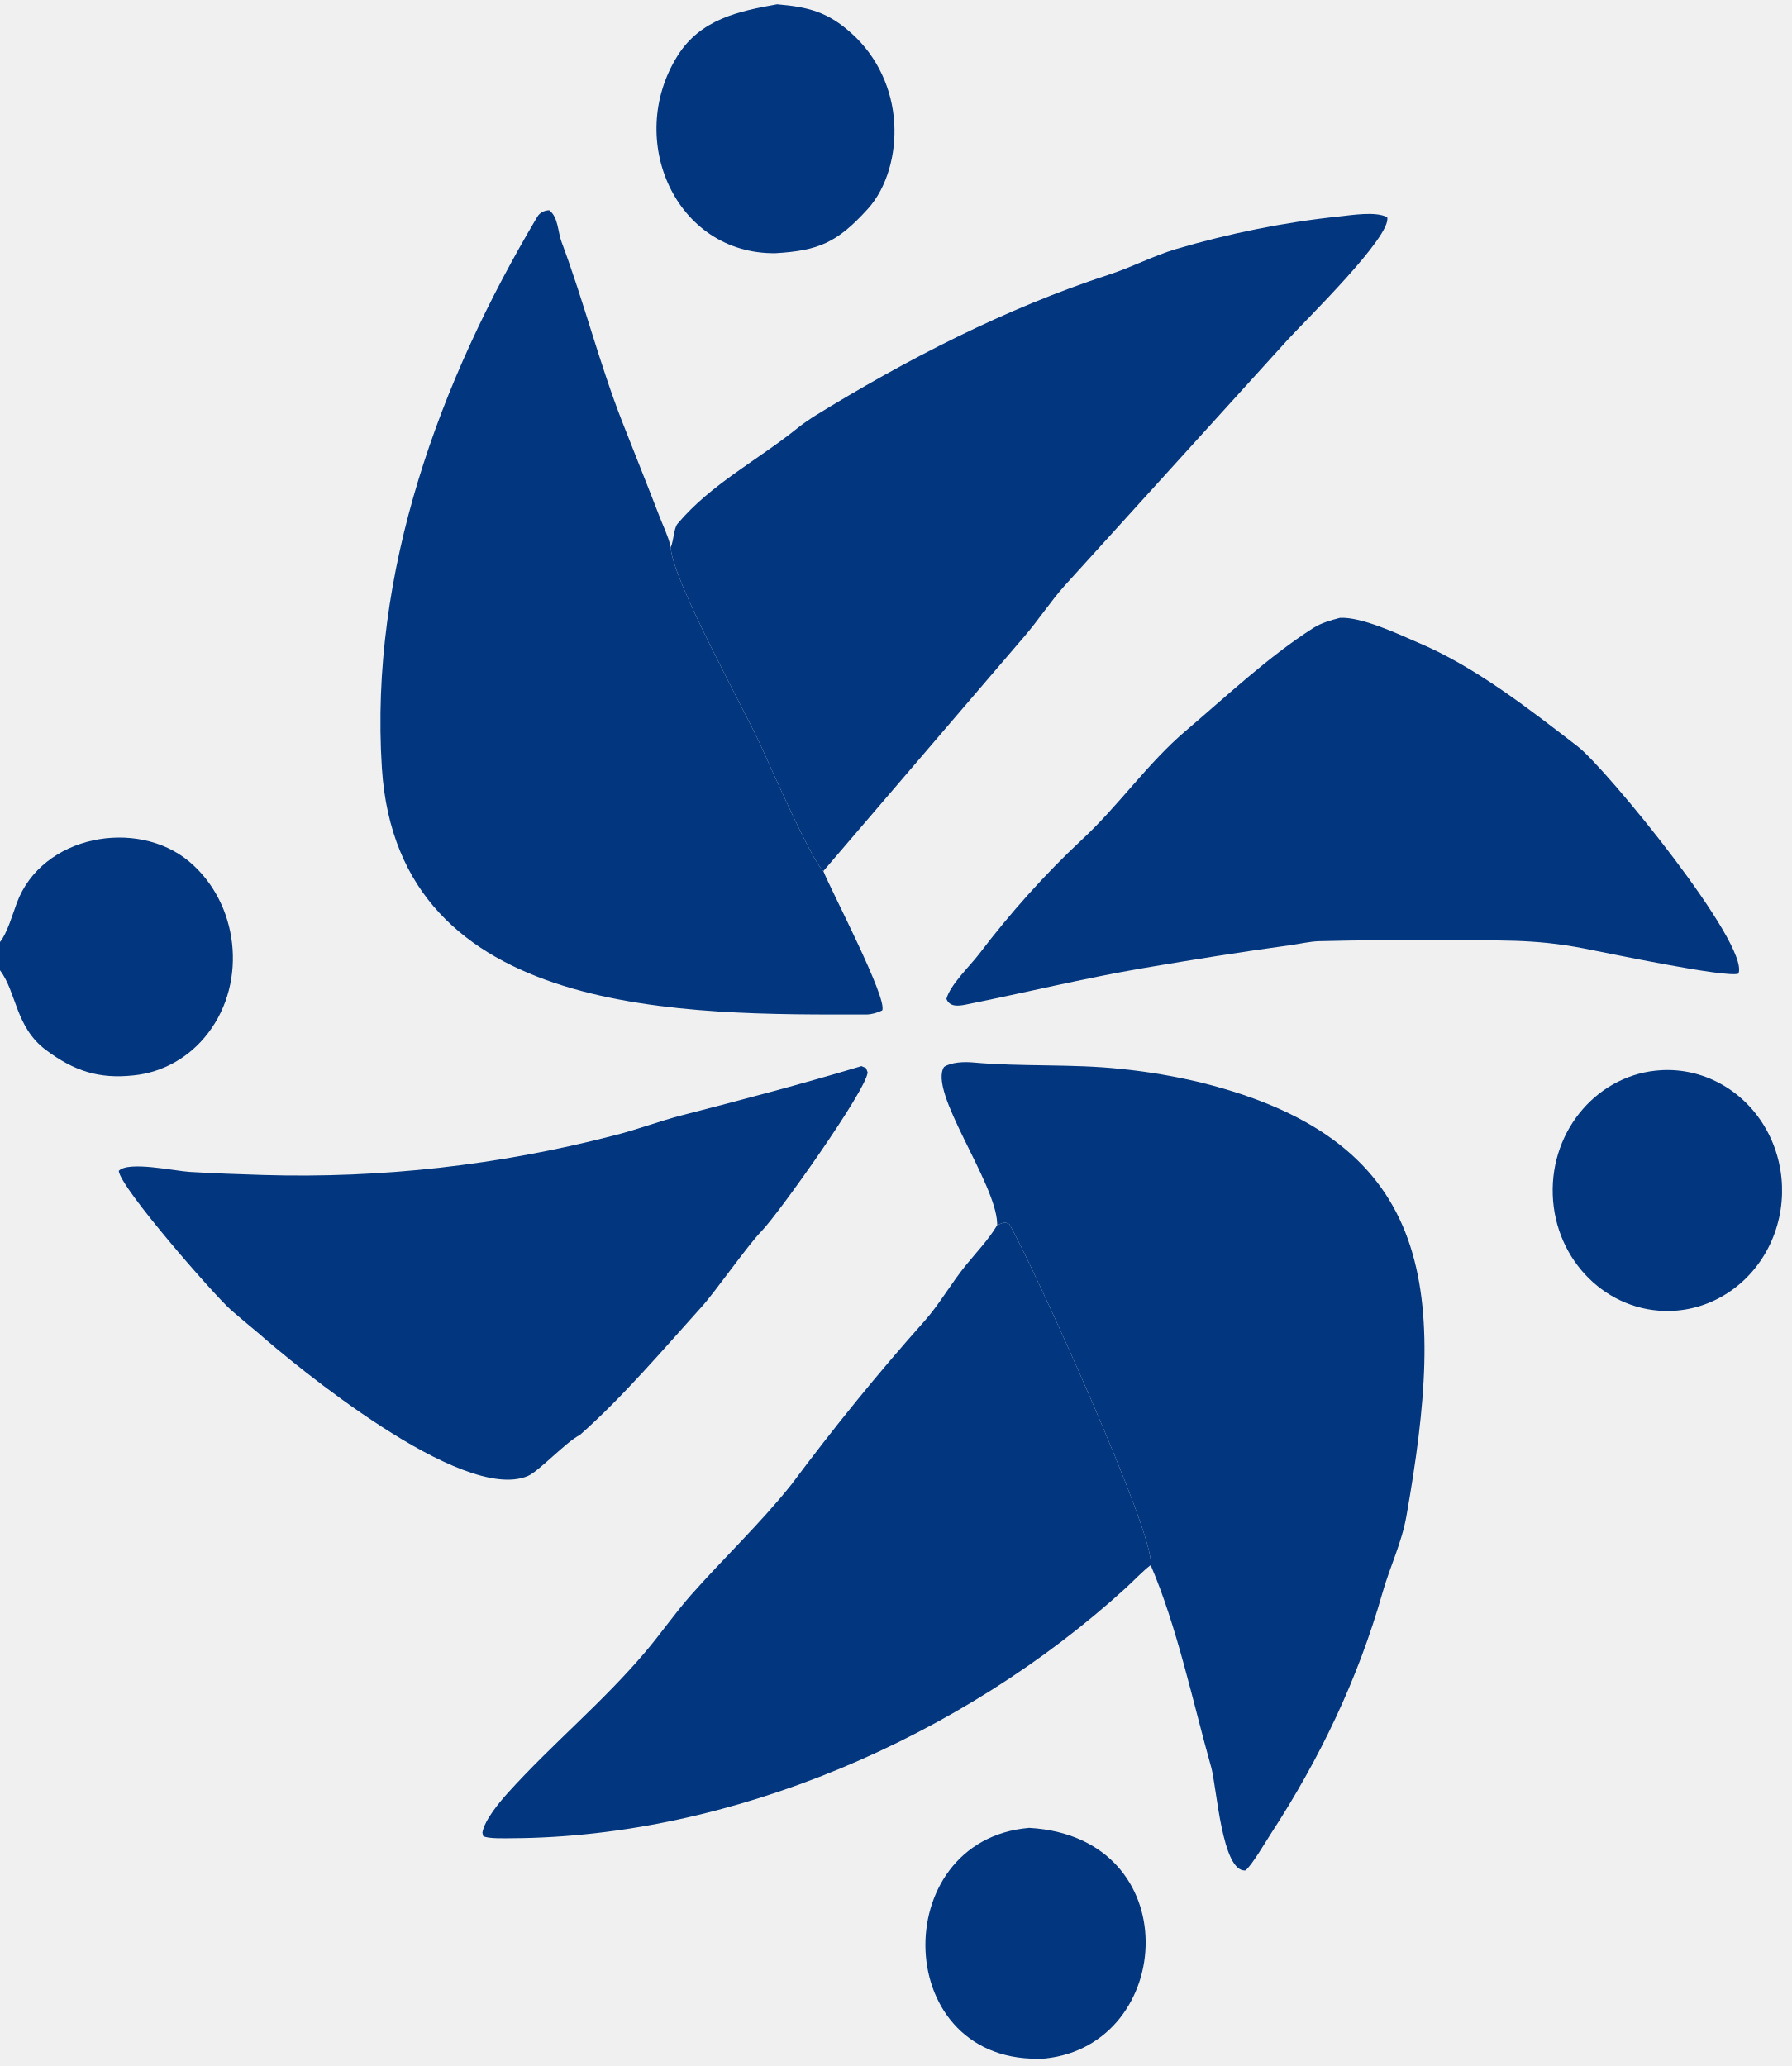
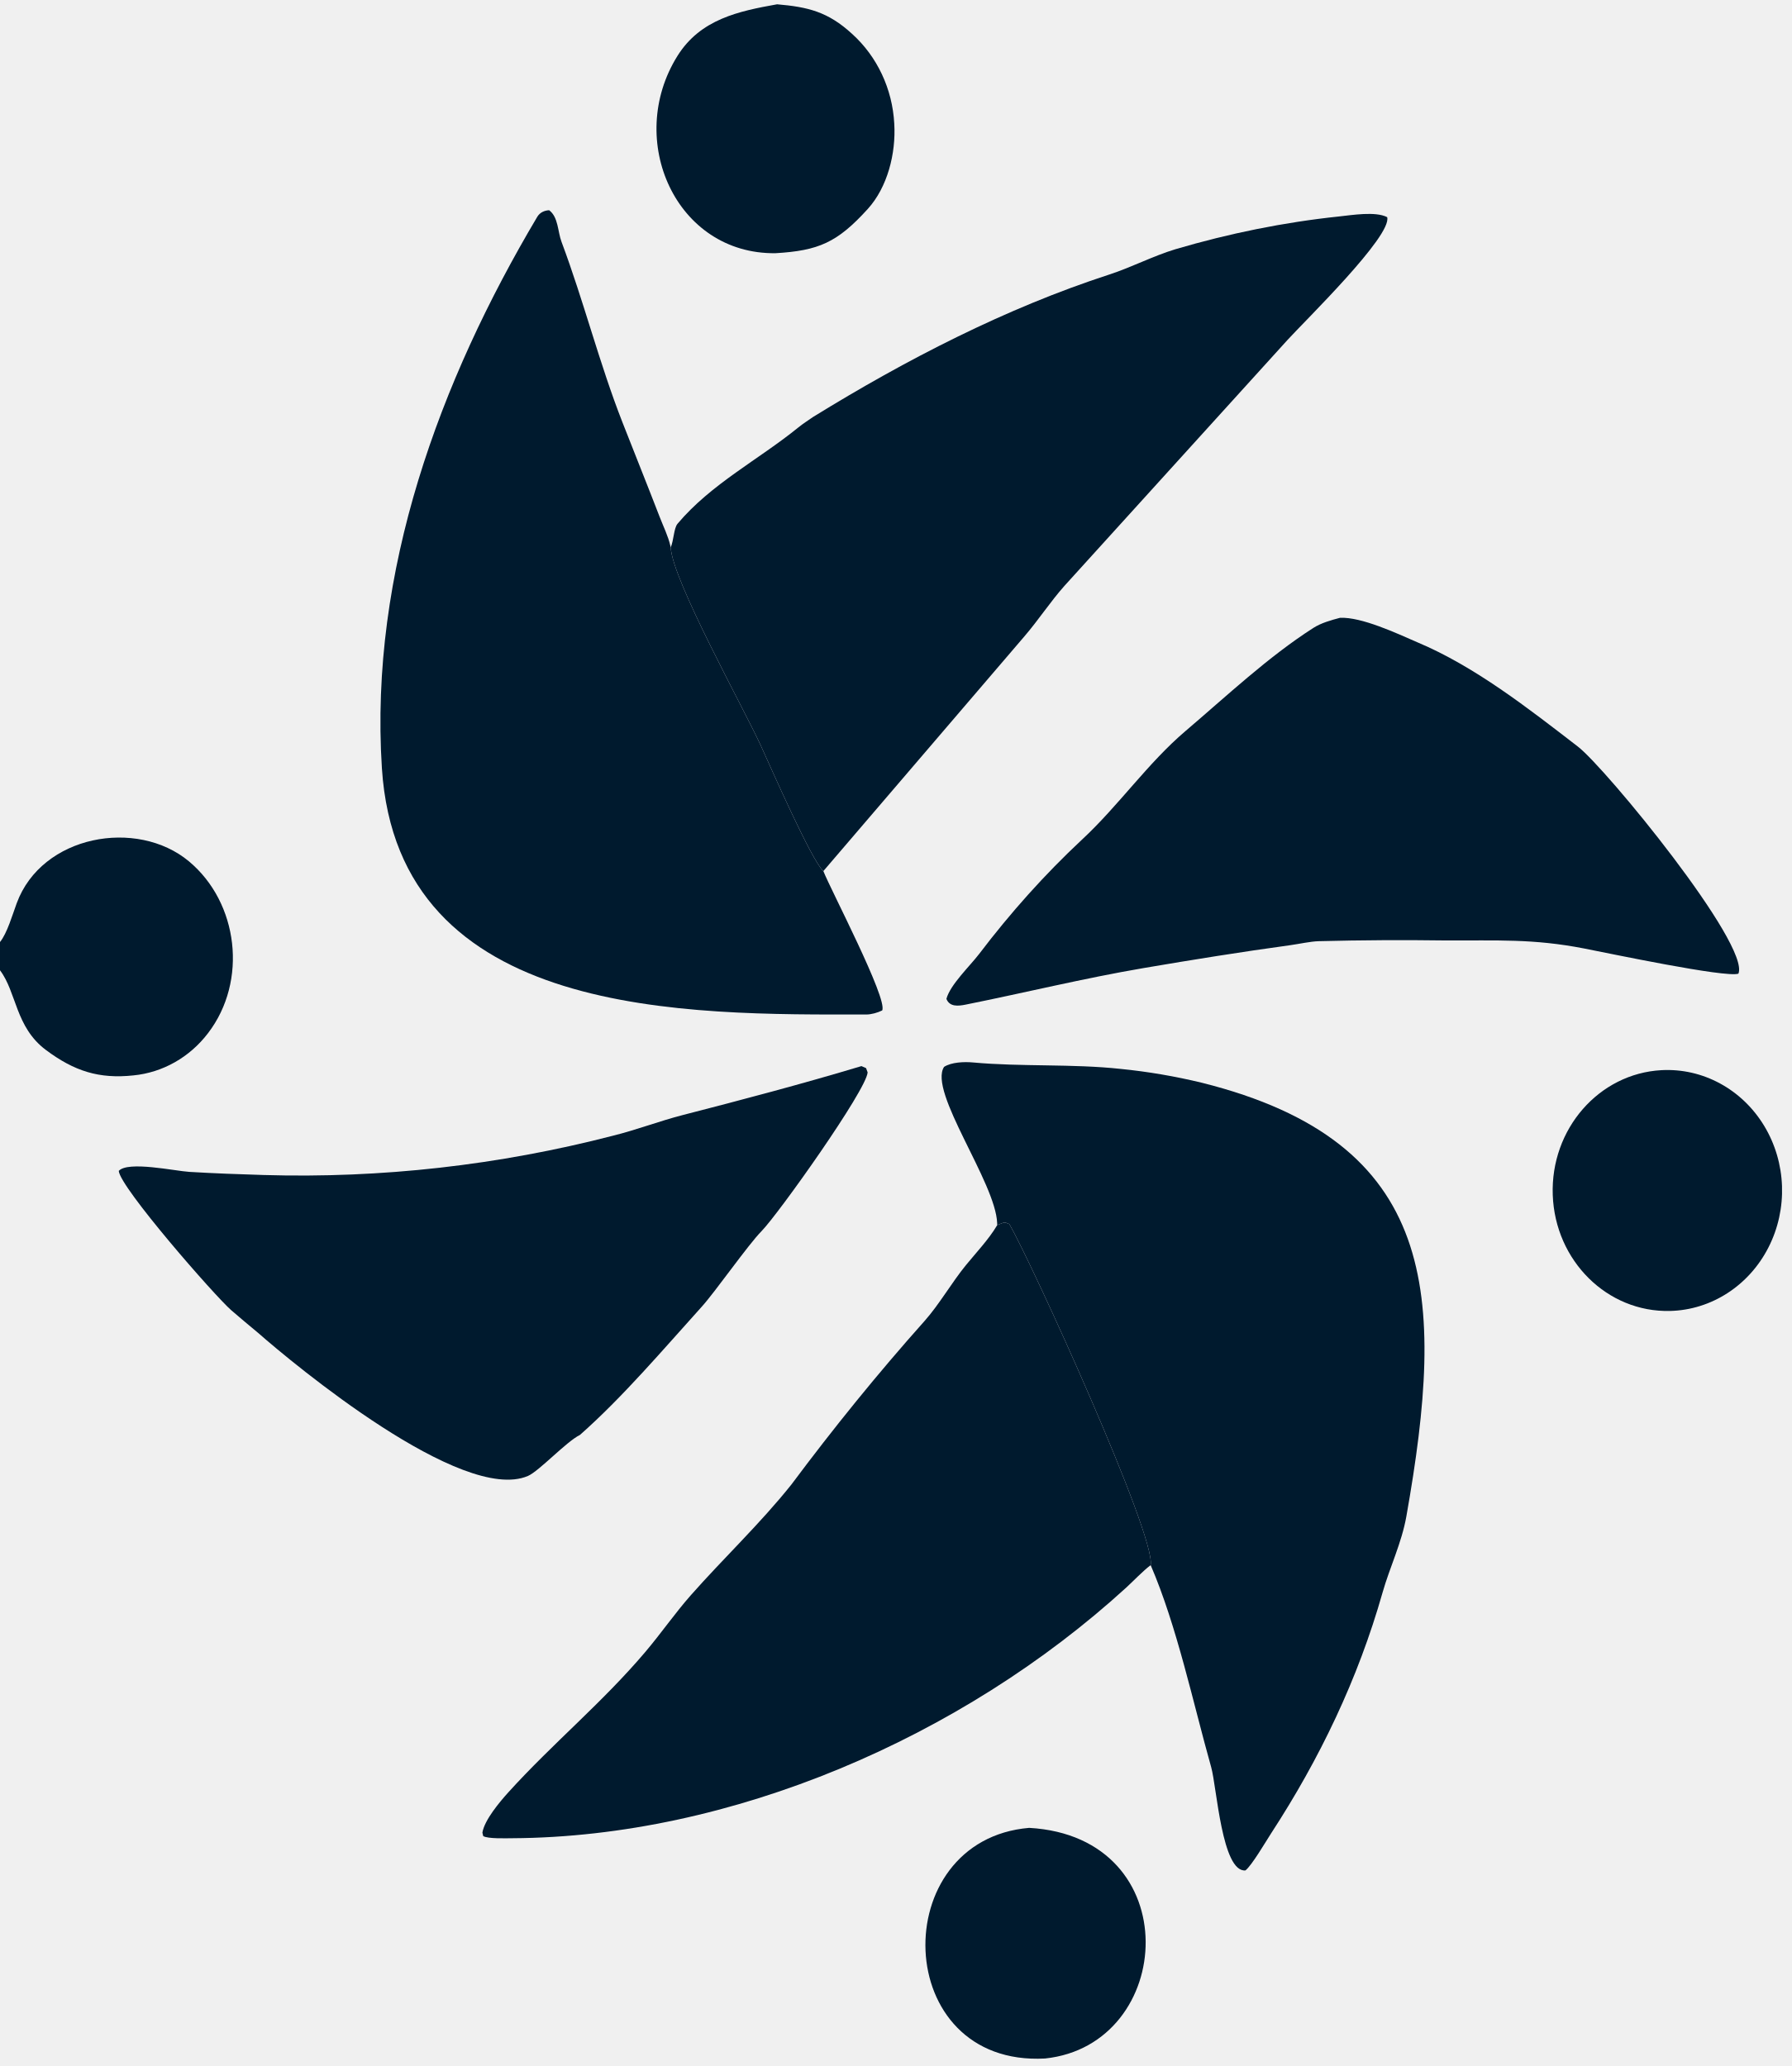
<svg xmlns="http://www.w3.org/2000/svg" width="150" height="173" viewBox="0 0 150 173" fill="none">
  <g clip-path="url(#clip0_20_2105)">
-     <path d="M68.931 72.942C69.54 74.494 74.351 83.674 73.855 84.612C73.468 84.804 72.94 84.952 72.512 84.952C57.642 84.953 33.328 85.42 31.972 64.324C30.913 47.848 36.823 31.893 44.974 18.166C45.2 17.785 45.578 17.625 45.974 17.604C46.745 18.175 46.686 19.386 47.01 20.25C48.878 25.233 50.17 30.407 52.11 35.361C53.142 37.996 54.198 40.619 55.217 43.259C55.519 44.045 55.94 44.898 56.122 45.7L56.153 45.837C56.278 48.556 62.266 59.313 63.688 62.417C64.511 64.212 67.922 72.03 68.931 72.942Z" fill="#02377F" />
-     <path d="M83.486 102.583L83.482 102.428C83.368 99.016 77.696 91.409 79.037 89.337C79.657 88.937 80.729 88.9 81.451 88.966C85.526 89.339 89.769 89.068 93.821 89.507C96.113 89.736 98.388 90.124 100.631 90.669C120.473 95.64 121.023 108.43 117.741 126.972C117.346 129.203 116.342 131.257 115.748 133.351C113.692 140.603 110.479 147.285 106.417 153.519C105.993 154.17 104.795 156.22 104.266 156.624C102.296 156.79 101.866 149.632 101.402 147.985C99.884 142.599 98.536 136.164 96.334 131.06C96.776 128.581 86.469 105.943 84.507 102.503C84 102.284 84.135 102.358 83.486 102.583Z" fill="#02377F" />
-     <path d="M56.153 45.837C56.407 45.249 56.412 44.228 56.723 43.858C59.546 40.506 63.509 38.496 66.849 35.782C67.23 35.473 67.659 35.204 68.057 34.923C75.873 30.102 84.218 25.801 92.892 22.981C94.739 22.379 96.535 21.435 98.4 20.871C102.881 19.549 107.487 18.611 112.12 18.124C113.2 18.01 115.158 17.681 116.134 18.184C116.564 19.745 109.216 26.895 107.787 28.469L89.117 49.056C87.956 50.359 86.926 51.934 85.775 53.273L68.931 72.942C67.922 72.03 64.511 64.212 63.688 62.417C62.266 59.313 56.278 48.556 56.153 45.837Z" fill="#02377F" />
-     <path d="M83.486 102.583C84.135 102.358 84 102.284 84.507 102.503C86.469 105.943 96.776 128.581 96.334 131.059C95.69 131.538 94.885 132.394 94.268 132.957C80.509 145.516 61.19 153.833 42.874 153.927C42.316 153.93 40.842 153.982 40.455 153.748L40.386 153.458C40.559 152.393 41.857 150.859 42.564 150.078C46.269 145.986 50.433 142.57 54.025 138.329C55.349 136.766 56.518 135.07 57.828 133.587C60.587 130.462 63.627 127.602 66.251 124.316C69.812 119.543 73.463 115.035 77.412 110.605C78.616 109.253 79.69 107.38 80.863 105.944C81.703 104.915 82.781 103.775 83.45 102.646L83.486 102.583Z" fill="#02377F" />
-     <path d="M112.183 51.734C113.983 51.646 116.954 53.041 118.668 53.786C123.478 55.807 127.961 59.327 132.094 62.512C134.448 64.326 146.547 79.116 145.539 81.532C144.491 81.895 134.646 79.816 132.614 79.421C128.326 78.589 125.366 78.771 121.069 78.751C117.517 78.701 113.964 78.721 110.413 78.812C109.716 78.828 108.745 79.047 108.017 79.147C103.939 79.705 99.813 80.369 95.756 81.06C90.768 81.909 85.804 83.128 80.842 84.124C80.216 84.25 79.503 84.324 79.234 83.643C79.541 82.465 81.214 80.88 81.983 79.869C84.597 76.432 87.448 73.236 90.578 70.312C93.647 67.465 96.072 63.919 99.252 61.212C102.695 58.281 106.163 55.009 109.951 52.582C110.609 52.161 111.439 51.93 112.183 51.734Z" fill="#02377F" />
-     <path d="M72.119 89.272L72.505 89.439L72.638 89.797C72.538 91.28 65.157 101.666 63.758 103.089C62.62 104.245 59.891 108.156 58.76 109.409C55.536 112.982 52.123 117.005 48.554 120.155C47.413 120.716 45.126 123.194 44.198 123.592C38.689 125.951 24.571 114.215 21.606 111.609C20.851 110.985 20.102 110.353 19.359 109.714C17.978 108.507 10.062 99.451 9.942 98.049C10.708 97.193 14.659 98.058 15.847 98.129C17.922 98.254 19.988 98.33 22.064 98.391C31.916 98.683 41.759 97.575 51.328 95.098C53.292 94.612 55.21 93.872 57.158 93.371C62.111 92.097 67.221 90.746 72.119 89.272Z" fill="#02377F" />
-     <path d="M65.058 0.36C67.647 0.583 69.321 0.986 71.33 2.831C73.434 4.726 74.712 7.441 74.867 10.349C75.02 12.85 74.298 15.68 72.65 17.497C70.092 20.316 68.532 20.988 64.918 21.203C56.595 21.297 52.323 11.73 56.712 4.69C58.64 1.597 61.858 0.934 65.058 0.36Z" fill="#02377F" />
-     <path d="M139.097 89.612C142.555 89.425 145.842 91.208 147.699 94.28C149.555 97.352 149.694 101.236 148.06 104.445C146.428 107.654 143.277 109.691 139.815 109.775C134.566 109.903 130.193 105.579 129.996 100.066C129.8 94.553 133.854 89.897 139.097 89.612Z" fill="#02377F" />
-     <path d="M86.162 153.059C99.456 153.817 98.433 171.227 87.488 172.372C74.568 173.071 74.177 154.072 86.162 153.059Z" fill="#02377F" />
-     <path d="M0 78.882C0.596 78.154 1.048 76.585 1.4 75.631C3.506 69.914 11.468 68.504 15.813 72.122C19.964 75.578 20.767 82.151 17.408 86.525C15.87 88.537 13.621 89.809 11.176 90.05C8.286 90.36 6.213 89.692 3.84 87.919C1.283 86.007 1.397 83.092 0 81.249V78.882Z" fill="#02377F" />
+     <path d="M68.931 72.942C69.54 74.494 74.351 83.674 73.855 84.612C73.468 84.804 72.94 84.952 72.512 84.952C57.642 84.953 33.328 85.42 31.972 64.324C30.913 47.848 36.823 31.893 44.974 18.166C45.2 17.785 45.578 17.625 45.974 17.604C46.745 18.175 46.686 19.386 47.01 20.25C48.878 25.233 50.17 30.407 52.11 35.361C53.142 37.996 54.198 40.619 55.217 43.259C55.519 44.045 55.94 44.898 56.122 45.7L56.153 45.837C56.278 48.556 62.266 59.313 63.688 62.417C64.511 64.212 67.922 72.03 68.931 72.942Z" fill="#001A2E" />
+     <path d="M83.486 102.583L83.482 102.428C83.368 99.016 77.696 91.409 79.037 89.337C79.657 88.937 80.729 88.9 81.451 88.966C85.526 89.339 89.769 89.068 93.821 89.507C96.113 89.736 98.388 90.124 100.631 90.669C120.473 95.64 121.023 108.43 117.741 126.972C117.346 129.203 116.342 131.257 115.748 133.351C113.692 140.603 110.479 147.285 106.417 153.519C105.993 154.17 104.795 156.22 104.266 156.624C102.296 156.79 101.866 149.632 101.402 147.985C99.884 142.599 98.536 136.164 96.334 131.06C96.776 128.581 86.469 105.943 84.507 102.503C84 102.284 84.135 102.358 83.486 102.583Z" fill="#001A2E" />
+     <path d="M56.153 45.837C56.407 45.249 56.412 44.228 56.723 43.858C59.546 40.506 63.509 38.496 66.849 35.782C67.23 35.473 67.659 35.204 68.057 34.923C75.873 30.102 84.218 25.801 92.892 22.981C94.739 22.379 96.535 21.435 98.4 20.871C102.881 19.549 107.487 18.611 112.12 18.124C113.2 18.01 115.158 17.681 116.134 18.184C116.564 19.745 109.216 26.895 107.787 28.469L89.117 49.056C87.956 50.359 86.926 51.934 85.775 53.273L68.931 72.942C67.922 72.03 64.511 64.212 63.688 62.417C62.266 59.313 56.278 48.556 56.153 45.837Z" fill="#001A2E" />
+     <path d="M83.486 102.583C84.135 102.358 84 102.284 84.507 102.503C86.469 105.943 96.776 128.581 96.334 131.059C95.69 131.538 94.885 132.394 94.268 132.957C80.509 145.516 61.19 153.833 42.874 153.927C42.316 153.93 40.842 153.982 40.455 153.748L40.386 153.458C40.559 152.393 41.857 150.859 42.564 150.078C46.269 145.986 50.433 142.57 54.025 138.329C55.349 136.766 56.518 135.07 57.828 133.587C60.587 130.462 63.627 127.602 66.251 124.316C69.812 119.543 73.463 115.035 77.412 110.605C78.616 109.253 79.69 107.38 80.863 105.944C81.703 104.915 82.781 103.775 83.45 102.646L83.486 102.583Z" fill="#001A2E" />
+     <path d="M112.183 51.734C113.983 51.646 116.954 53.041 118.668 53.786C123.478 55.807 127.961 59.327 132.094 62.512C134.448 64.326 146.547 79.116 145.539 81.532C144.491 81.895 134.646 79.816 132.614 79.421C128.326 78.589 125.366 78.771 121.069 78.751C117.517 78.701 113.964 78.721 110.413 78.812C109.716 78.828 108.745 79.047 108.017 79.147C103.939 79.705 99.813 80.369 95.756 81.06C90.768 81.909 85.804 83.128 80.842 84.124C80.216 84.25 79.503 84.324 79.234 83.643C79.541 82.465 81.214 80.88 81.983 79.869C84.597 76.432 87.448 73.236 90.578 70.312C93.647 67.465 96.072 63.919 99.252 61.212C102.695 58.281 106.163 55.009 109.951 52.582C110.609 52.161 111.439 51.93 112.183 51.734Z" fill="#001A2E" />
+     <path d="M72.119 89.272L72.505 89.439L72.638 89.797C72.538 91.28 65.157 101.666 63.758 103.089C62.62 104.245 59.891 108.156 58.76 109.409C55.536 112.982 52.123 117.005 48.554 120.155C47.413 120.716 45.126 123.194 44.198 123.592C38.689 125.951 24.571 114.215 21.606 111.609C20.851 110.985 20.102 110.353 19.359 109.714C17.978 108.507 10.062 99.451 9.942 98.049C10.708 97.193 14.659 98.058 15.847 98.129C17.922 98.254 19.988 98.33 22.064 98.391C31.916 98.683 41.759 97.575 51.328 95.098C53.292 94.612 55.21 93.872 57.158 93.371C62.111 92.097 67.221 90.746 72.119 89.272Z" fill="#001A2E" />
+     <path d="M65.058 0.36C67.647 0.583 69.321 0.986 71.33 2.831C73.434 4.726 74.712 7.441 74.867 10.349C75.02 12.85 74.298 15.68 72.65 17.497C70.092 20.316 68.532 20.988 64.918 21.203C56.595 21.297 52.323 11.73 56.712 4.69C58.64 1.597 61.858 0.934 65.058 0.36Z" fill="#001A2E" />
+     <path d="M139.097 89.612C142.555 89.425 145.842 91.208 147.699 94.28C149.555 97.352 149.694 101.236 148.06 104.445C146.428 107.654 143.277 109.691 139.815 109.775C134.566 109.903 130.193 105.579 129.996 100.066C129.8 94.553 133.854 89.897 139.097 89.612Z" fill="#001A2E" />
+     <path d="M86.162 153.059C99.456 153.817 98.433 171.227 87.488 172.372C74.568 173.071 74.177 154.072 86.162 153.059Z" fill="#001A2E" />
+     <path d="M0 78.882C0.596 78.154 1.048 76.585 1.4 75.631C3.506 69.914 11.468 68.504 15.813 72.122C19.964 75.578 20.767 82.151 17.408 86.525C15.87 88.537 13.621 89.809 11.176 90.05C8.286 90.36 6.213 89.692 3.84 87.919C1.283 86.007 1.397 83.092 0 81.249V78.882Z" fill="#001A2E" />
  </g>
  <defs>
    <clipPath id="clip0_20_2105">
      <rect width="150" height="173" fill="white" />
    </clipPath>
  </defs>
</svg>
